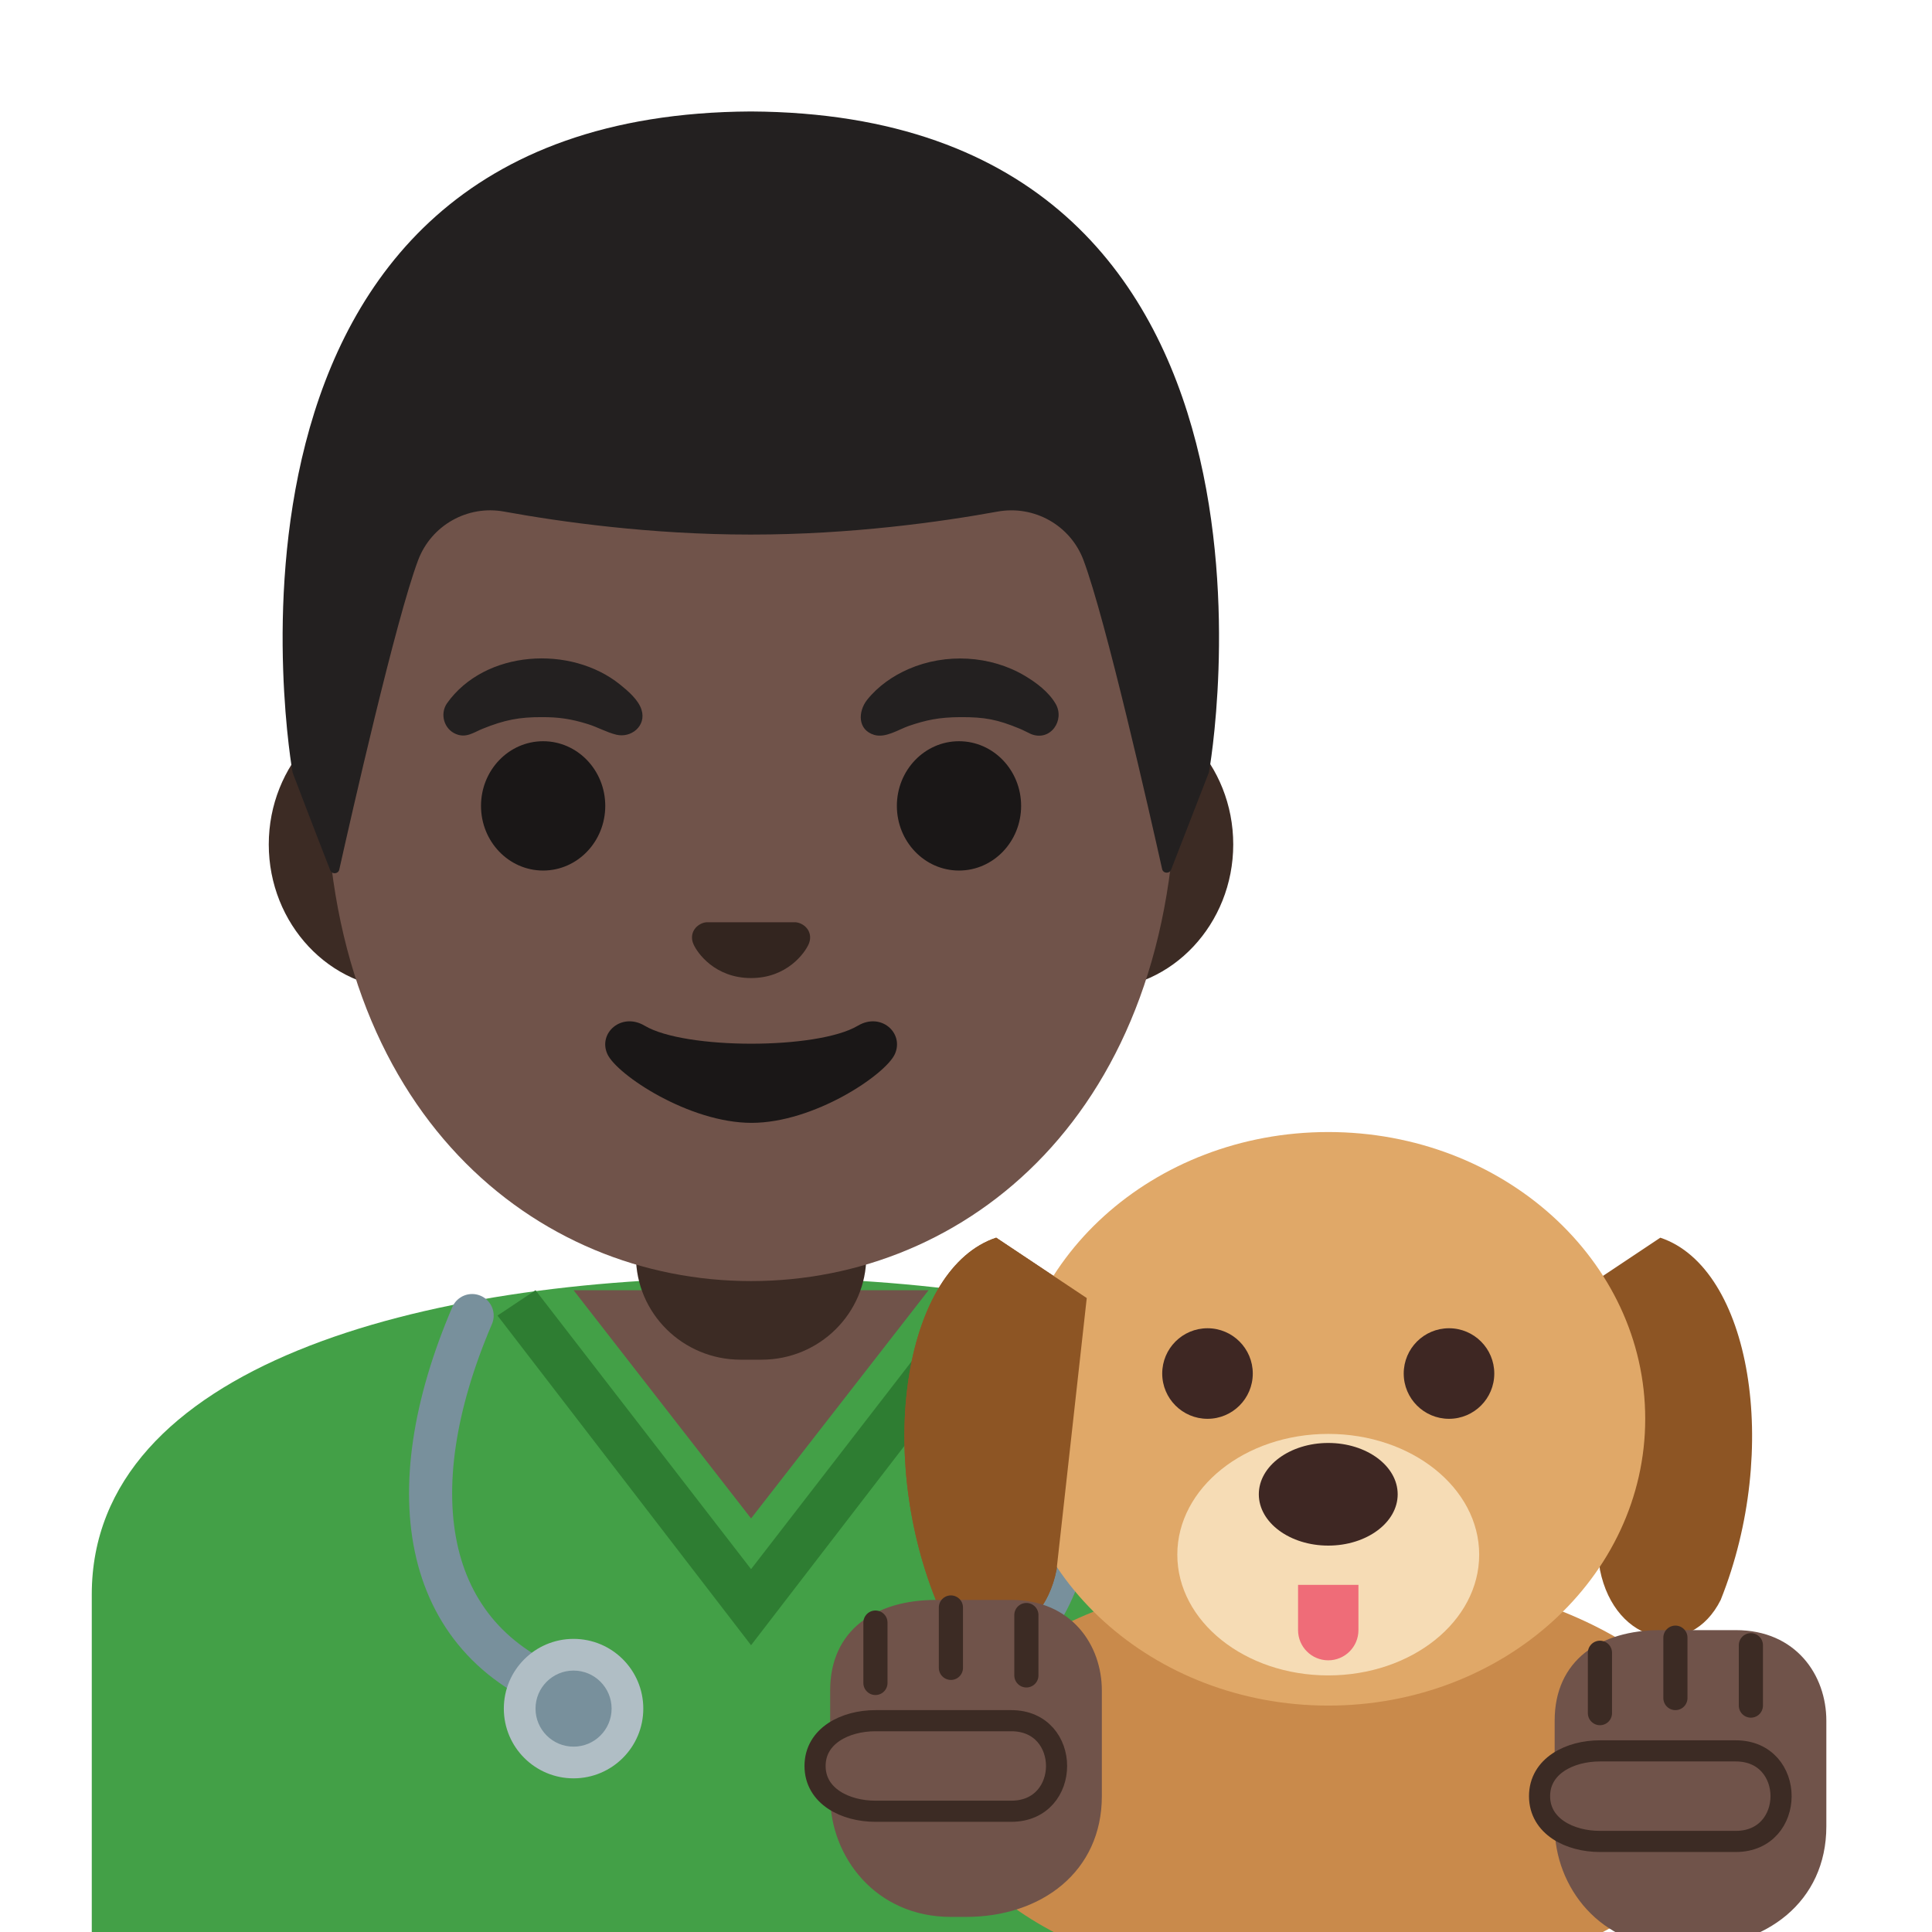
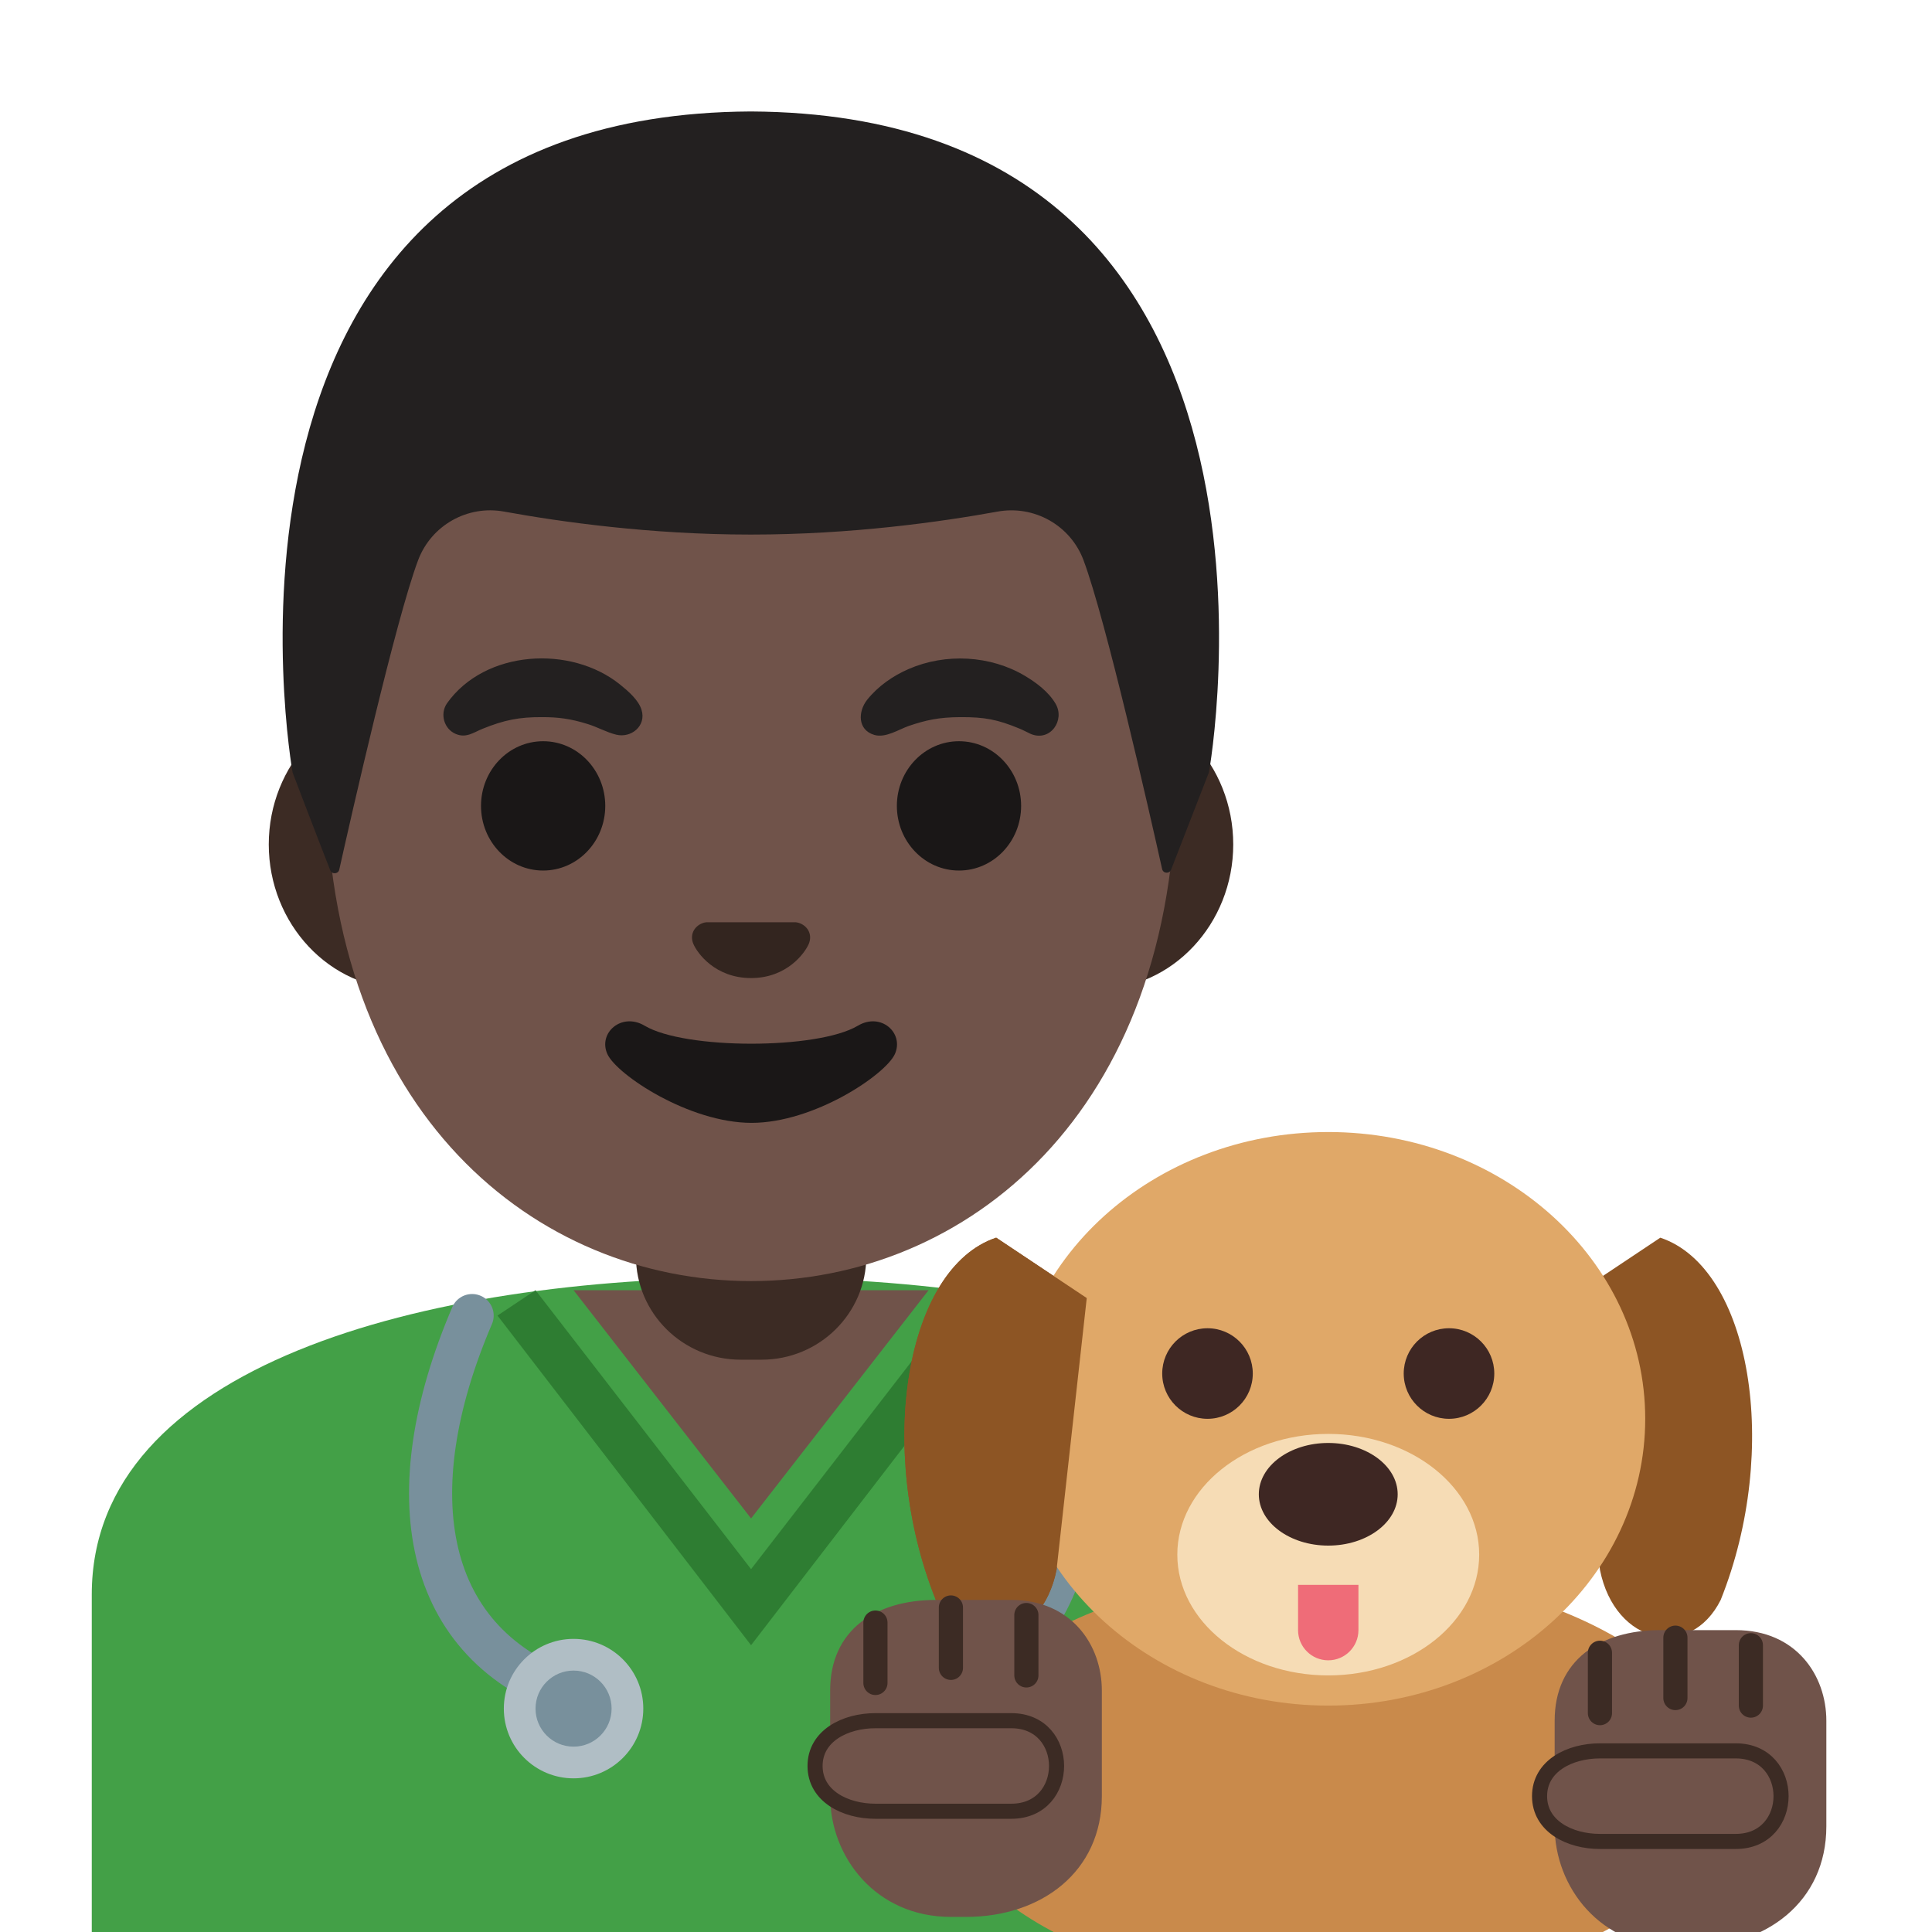
<svg xmlns="http://www.w3.org/2000/svg" viewBox="0 0 128 128">
  <g transform="translate(-4 4) scale(0.84)">
    <path fill="#43a047" d="M64 96C38 96 12 103 12 121V160H116V121C116 103 90 96 64 96z" />
    <path fill="#70534a" d="M50 97l14 18l14-18z" />
    <path fill="#2e7d32" d="M47 97l17 22l17-22l3 2l-20 26l-20-26z" />
    <path fill="none" stroke="#78909c" stroke-width="3.4" stroke-linecap="round" stroke-linejoin="round" d="M42 99c-6 14-4 26 8 30M86 99c6 14 4 26-8 30" />
    <circle cx="50" cy="130" r="5.5" fill="#b0bec5" />
    <circle cx="50" cy="130" r="3" fill="#78909c" />
    <path fill="#3c2b24" d="M64 84.33h-9.08v9.98c0 4.51 3.7 8.17 8.26 8.17h1.65c4.56 0 8.26-3.66 8.26-8.17v-9.98zm27.33-33.9H36.67c-5.89 0-10.71 5.14-10.71 11.41s4.82 11.41 10.71 11.41h54.65c5.89 0 10.710-5.14 10.71-11.41s-4.81-11.41-10.7-11.41" />
    <path fill="#70534a" d="M64 11.07c-17.4 0-33.52 18.61-33.52 45.4c0 26.64 16.61 39.81 33.52 39.81S97.52 83.1 97.52 56.46c0-26.78-16.12-45.39-33.52-45.39" />
    <g fill="#1a1717">
      <ellipse cx="47.6" cy="58.8" rx="4.9" ry="5.1" />
      <ellipse cx="80.4" cy="58.8" rx="4.9" ry="5.1" />
    </g>
    <path fill="#232020" d="M40.01 50.72c2.99-4.23 9.78-4.63 13.67-1.48c.62.5 1.44 1.2 1.68 1.98c.4 1.27-.82 2.26-2.01 1.96c-.76-.19-1.47-.6-2.22-.83c-1.37-.43-2.36-.55-3.59-.55c-1.82-.01-2.99.22-4.72.92c-.71.29-1.29.75-2.1.41c-.93-.38-1.28-1.57-.71-2.41m46.06 2.41c-.29-.13-.57-.29-.86-.41c-1.78-.74-2.790-.93-4.72-.92c-1.7.01-2.71.24-4.04.69c-.81.28-1.84.98-2.74.71c-1.32-.4-1.28-1.84-.56-2.76c.86-1.08 2.04-1.9 3.29-2.44c2.9-1.26 6.44-1.08 9.17.55c.89.53 1.86 1.26 2.4 2.18c.78 1.3-.4 3.03-1.94 2.4" />
    <path fill="#33251f" d="M67.86 68.06c-.11-.04-.21-.07-.32-.08h-7.08c-.11.01-.22.04-.32.08c-.64.26-.99.92-.69 1.63s1.71 2.69 4.55 2.69s4.25-1.99 4.55-2.69c.3-.71-.05-1.37-.69-1.63" />
    <path fill="#1a1717" d="M72.42 76.14c-3.18 1.89-13.63 1.89-16.81 0c-1.83-1.09-3.7.58-2.94 2.24c.75 1.630 6.44 5.42 11.37 5.42s10.55-3.79 11.3-5.42c.75-1.66-1.09-3.33-2.92-2.24" />
    <path fill="#232020" d="M64 4.03h-.04c-45.43.24-36.12 52.14-36.12 52.14s2.04 5.35 2.97 7.71c.13.34.63.3.71-.05c.97-4.34 4.46-19.73 6.22-24.41a6.075 6.075 0 0 1 6.79-3.830c4.45.81 11.55 1.81 19.37 1.81h.16c7.82 0 14.92-1 19.37-1.81c2.9-.53 5.76 1.08 6.79 3.83c1.75 4.66 5.22 19.96 6.2 24.36c.08.36.58.39.71.05l2.98-7.67c.02.01 9.33-51.89-36.11-52.13" />
  </g>
  <ellipse cx="88" cy="118" rx="26" ry="14" fill="#c98a4b" />
  <path fill="#8d5524" d="M66 82c-6 2-8 14-4 24c2 4 7 3 8-2l2-18z" />
  <path fill="#8d5524" d="M110 82c6 2 8 14 4 24c-2 4-7 3-8-2l-2-18z" />
  <ellipse cx="88" cy="94" rx="21" ry="19" fill="#e0a868" />
  <ellipse cx="88" cy="103" rx="10" ry="8" fill="#f6dcb5" />
  <ellipse cx="88" cy="99" rx="4.6" ry="3.4" fill="#3e2723" />
  <g fill="#3e2723">
    <circle cx="80" cy="91" r="3" />
    <circle cx="96" cy="91" r="3" />
  </g>
  <path fill="#ef6c78" d="M86 105h4v3a2 2 0 0 1-4 0z" />
  <path fill="#8d5524" d="M66 82c-6 2-8 14-4 24c2 4 7 3 8-2l2-18z" />
  <g transform="translate(64 116) rotate(0) scale(1.0)">
    <path fill="#70534a" d="M-9-4c0-4 3-6 7-6h5c4 0 6 3 6 6v7c0 5-4 8-9 8h-1c-5 0-8-4-8-8z" />
    <path fill="none" stroke="#3c2b24" stroke-width="1.6" stroke-linecap="round" d="M-1-9.5v4M4-9v4M-6-8.5v4" />
-     <path fill="#70534a" stroke="#3c2b24" stroke-width="1.4" d="M-10 1c0-2 2-3 4-3h9c2 0 3 1.5 3 3s-1 3-3 3h-9c-2 0-4-1-4-3z" />
+     <path fill="#70534a" stroke="#3c2b24" stroke-width="1" d="M-10 1c0-2 2-3 4-3h9c2 0 3 1.5 3 3s-1 3-3 3h-9c-2 0-4-1-4-3z" />
  </g>
  <g transform="translate(112 118) rotate(0) scale(1.0)">
    <path fill="#70534a" d="M-9-4c0-4 3-6 7-6h5c4 0 6 3 6 6v7c0 5-4 8-9 8h-1c-5 0-8-4-8-8z" />
    <path fill="none" stroke="#3c2b24" stroke-width="1.6" stroke-linecap="round" d="M-1-9.5v4M4-9v4M-6-8.5v4" />
-     <path fill="#70534a" stroke="#3c2b24" stroke-width="1.4" d="M-10 1c0-2 2-3 4-3h9c2 0 3 1.5 3 3s-1 3-3 3h-9c-2 0-4-1-4-3z" />
+     <path fill="#70534a" stroke="#3c2b24" stroke-width="1" d="M-10 1c0-2 2-3 4-3h9c2 0 3 1.5 3 3s-1 3-3 3h-9c-2 0-4-1-4-3z" />
  </g>
</svg>
